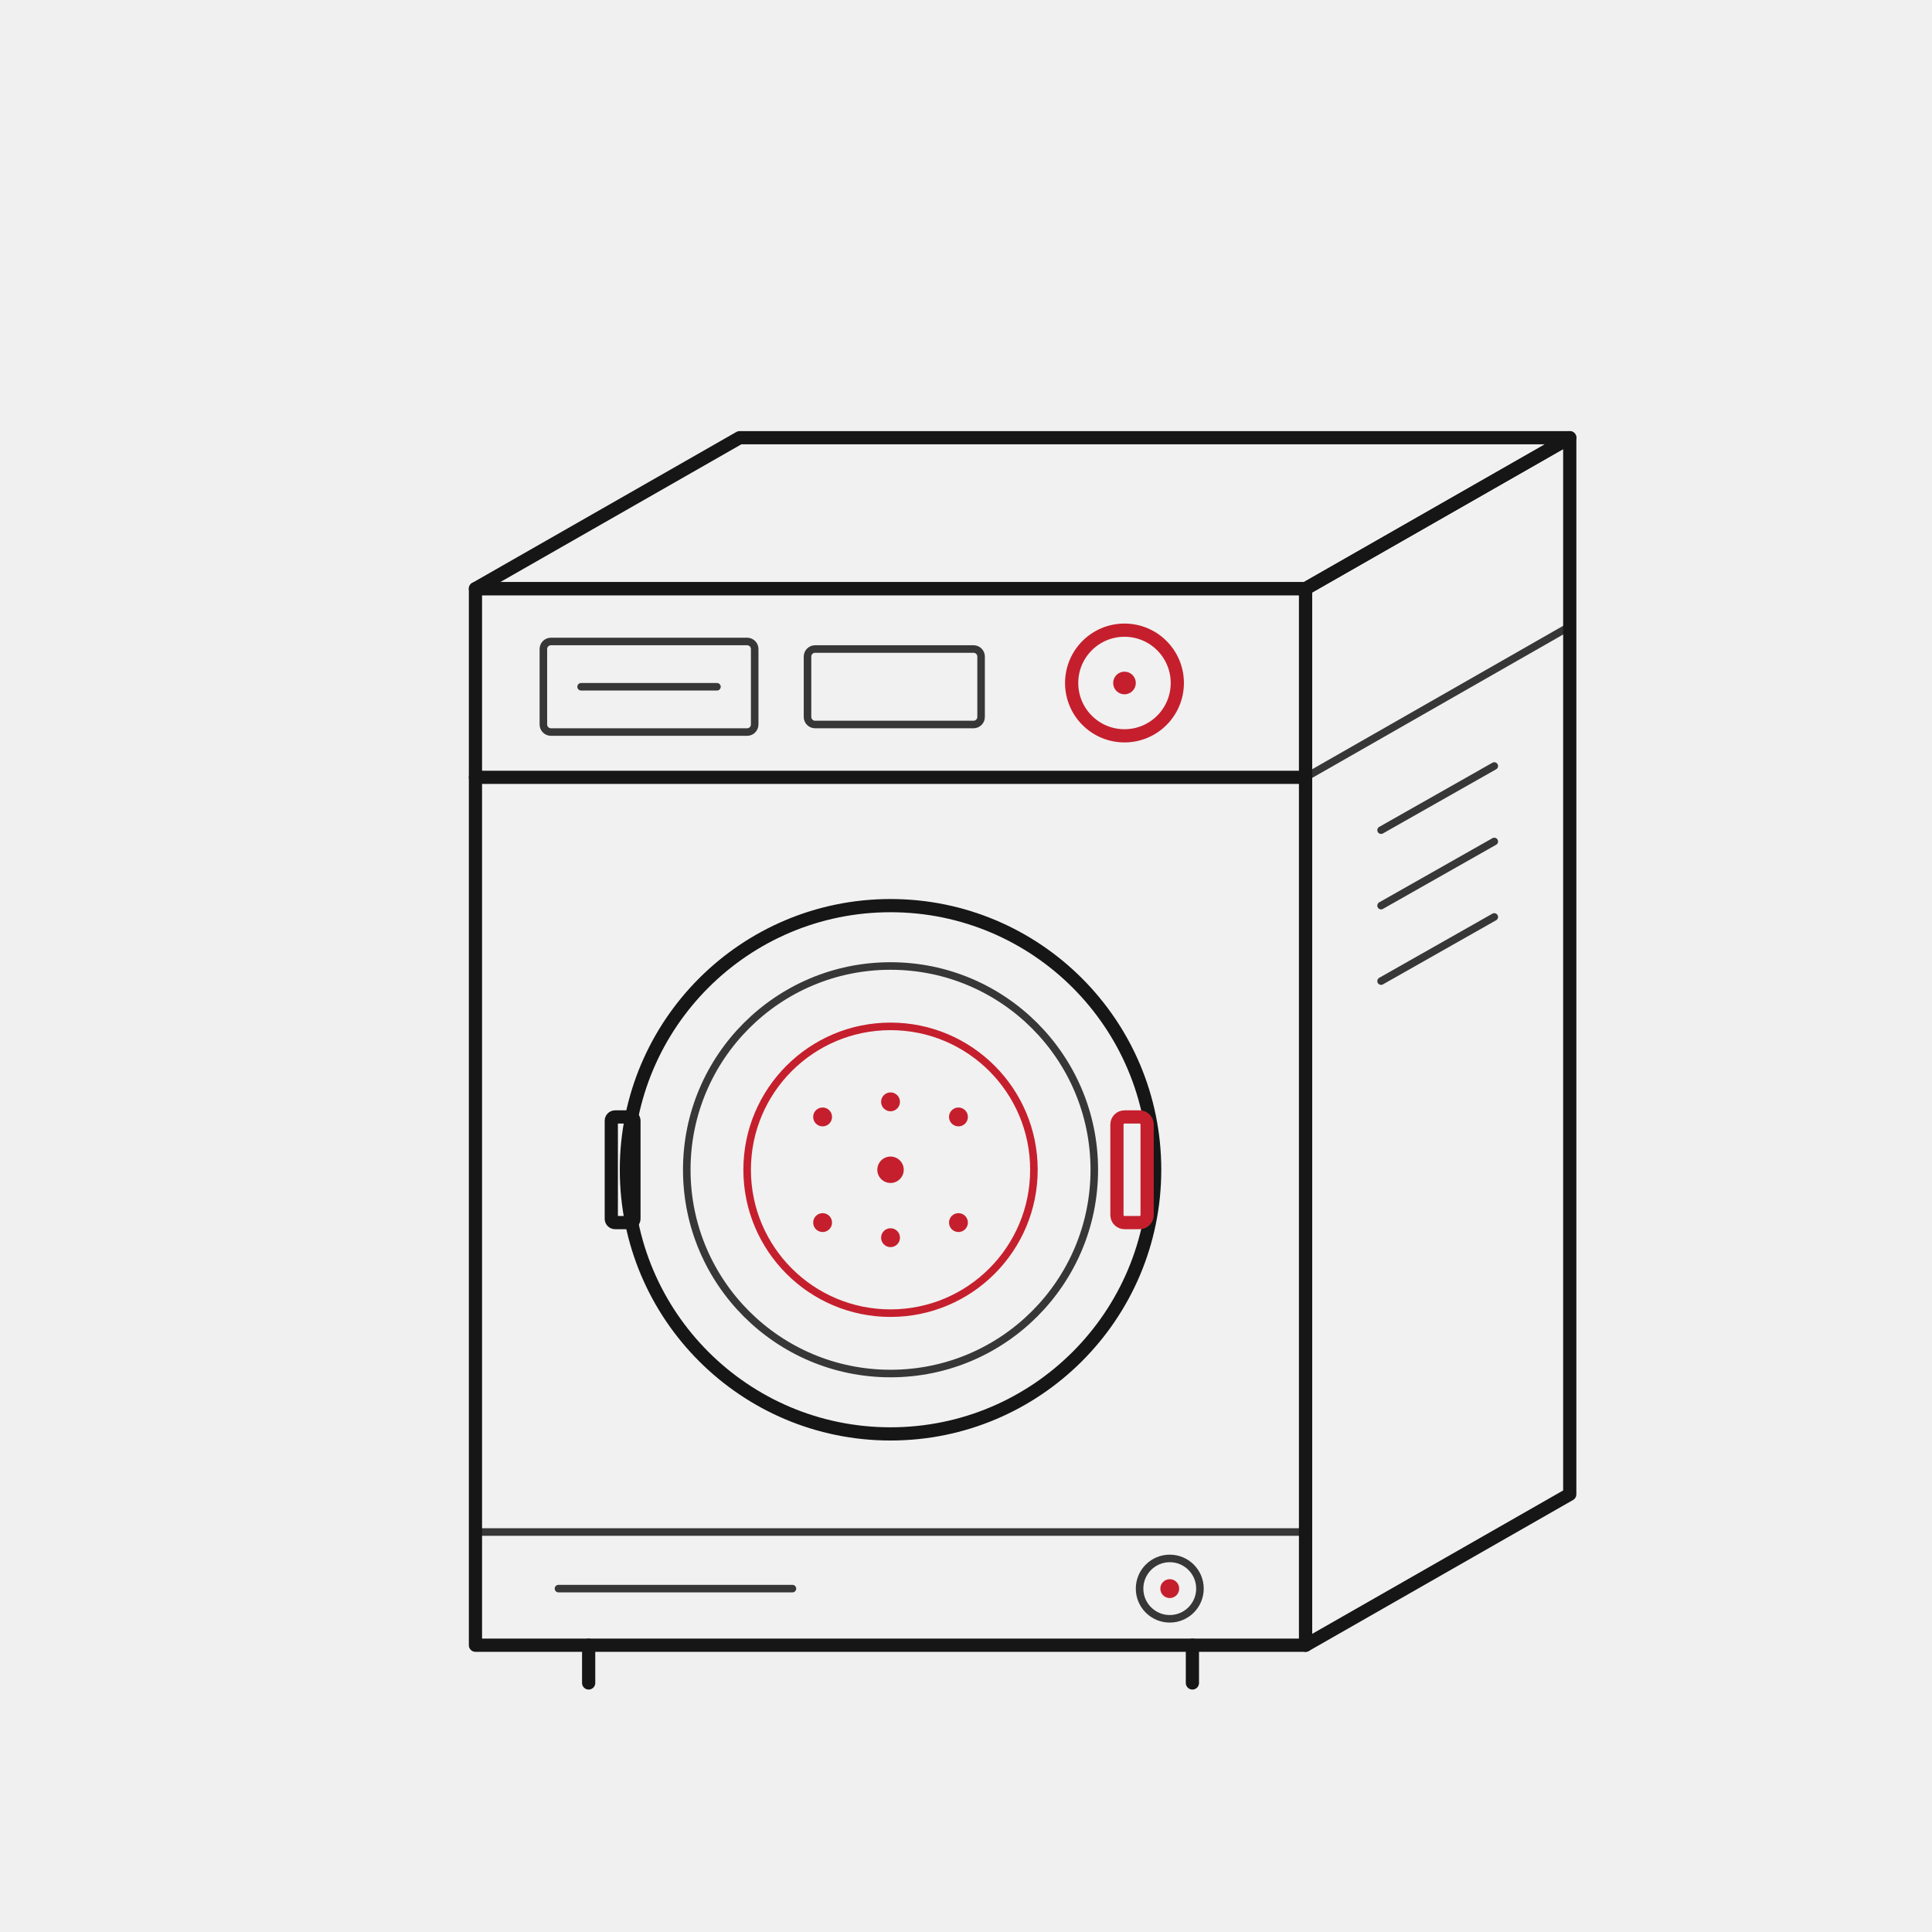
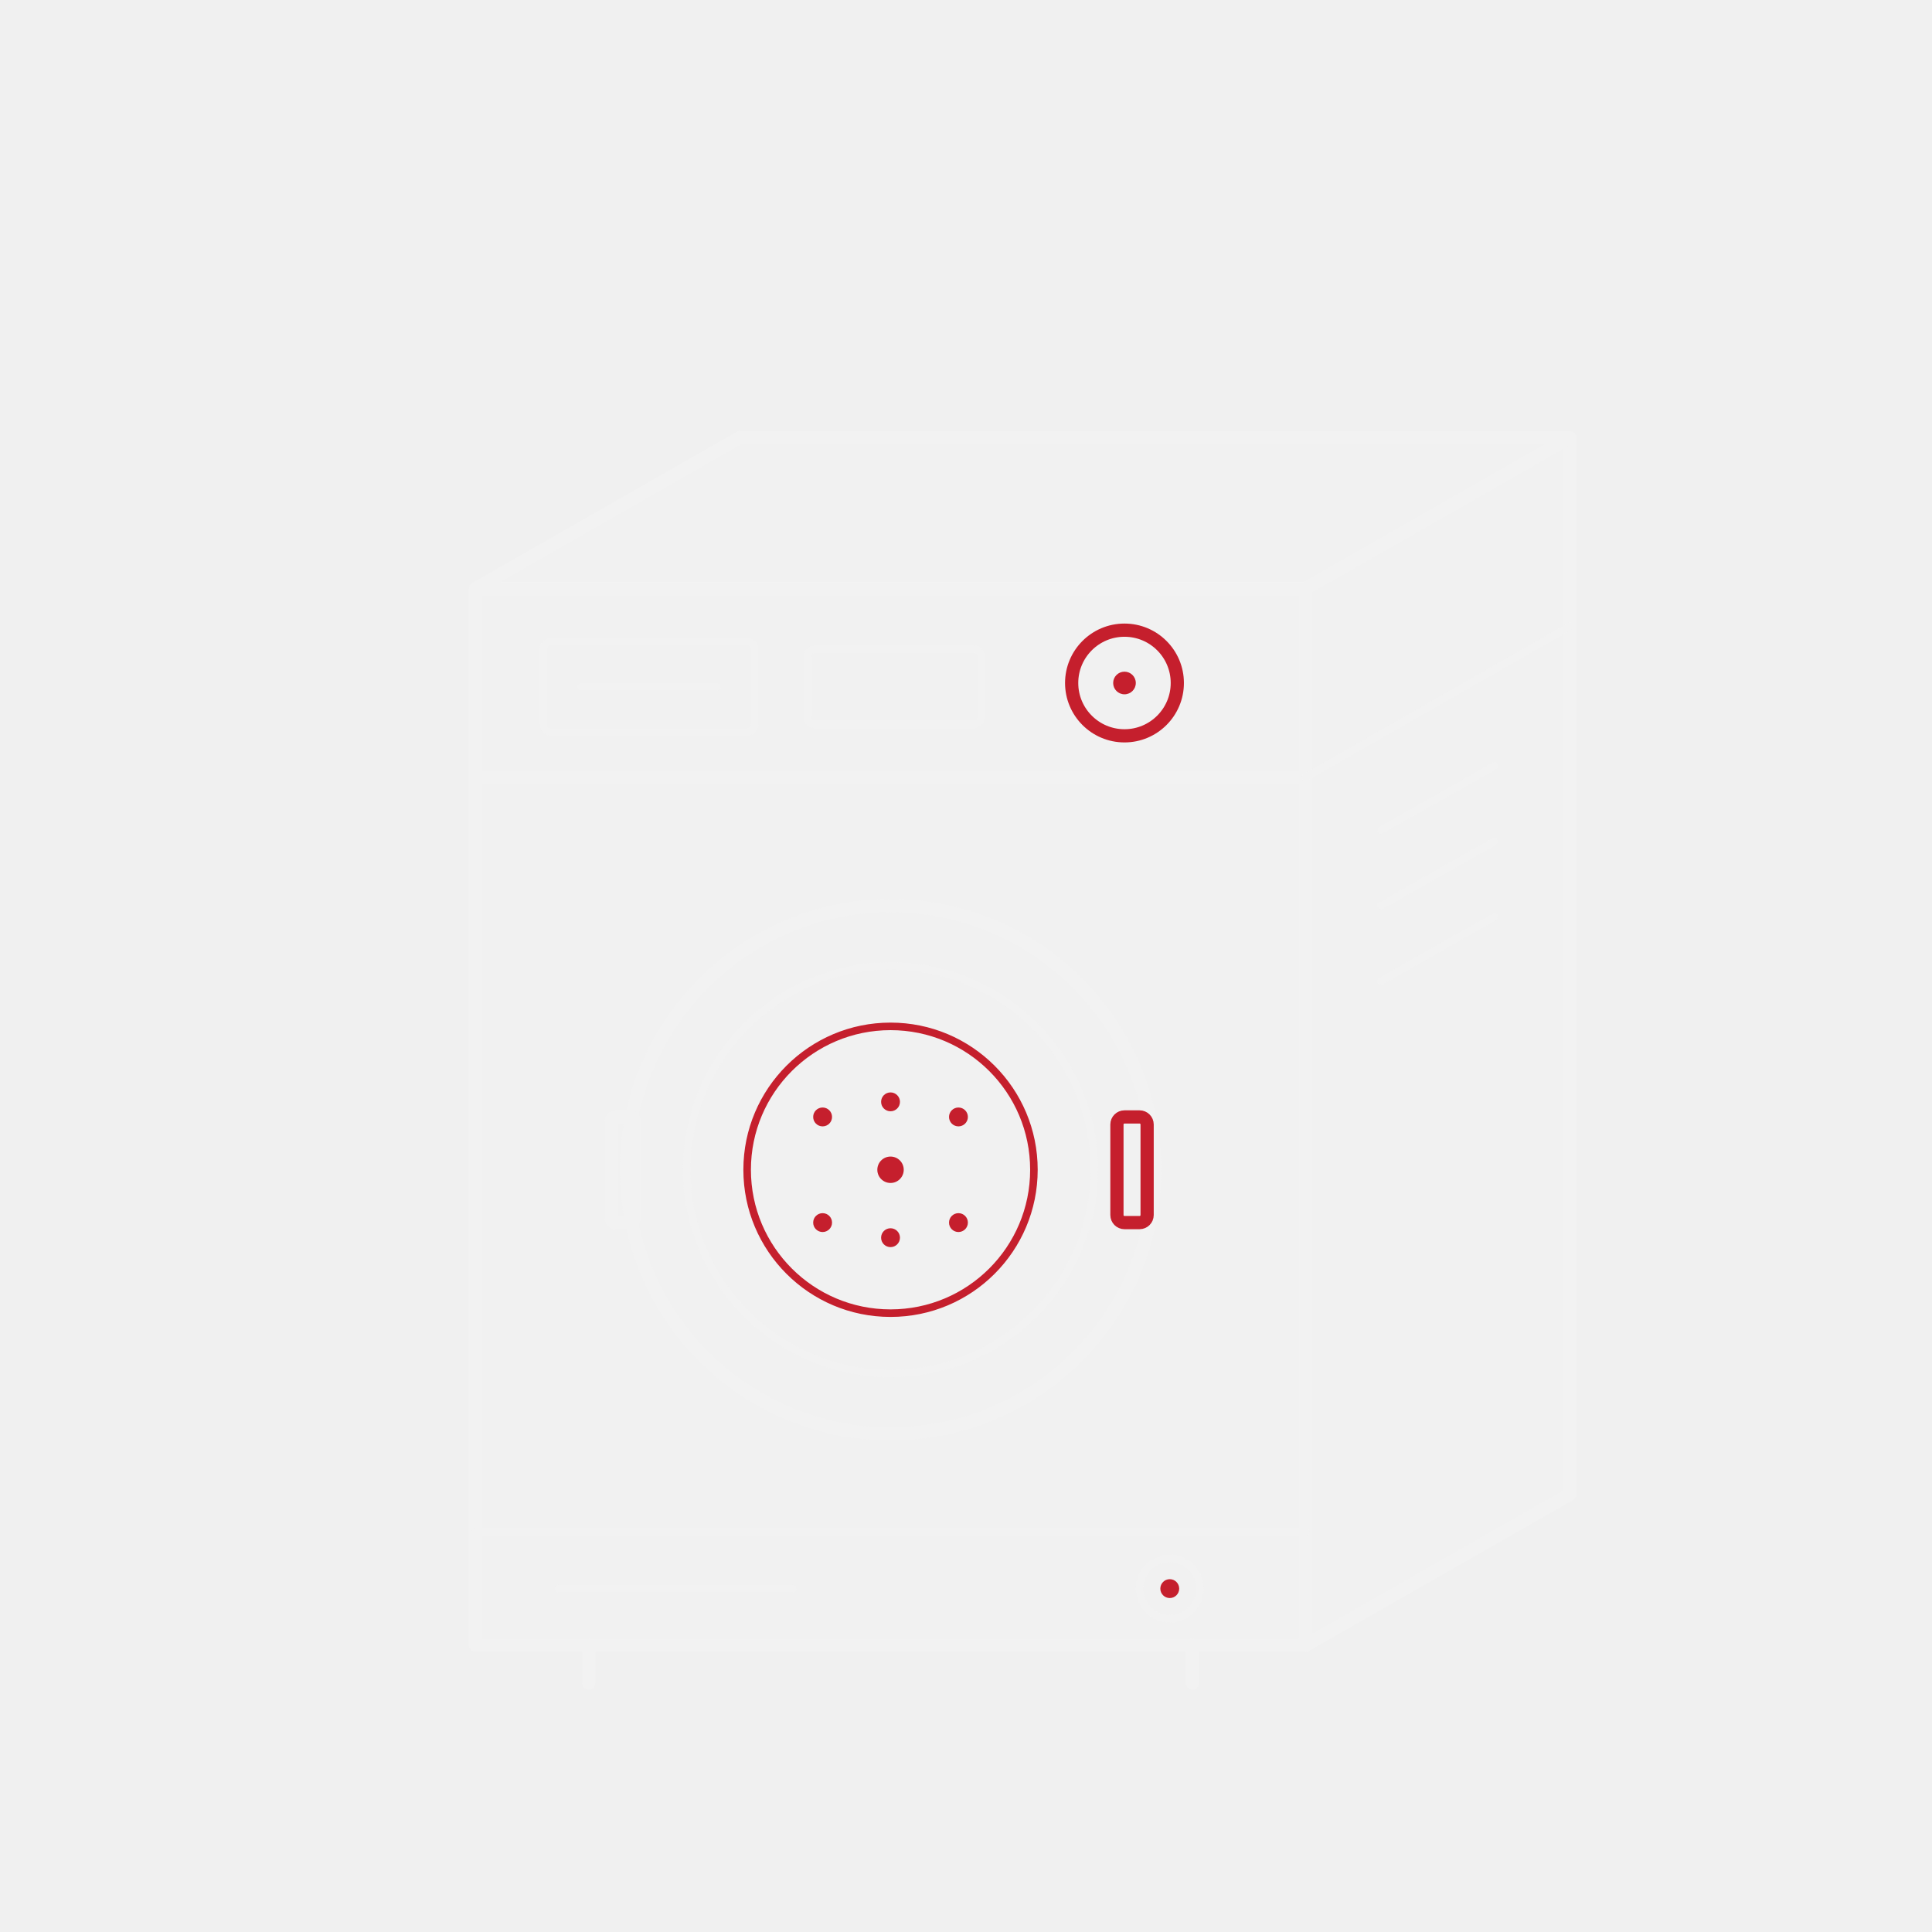
- <svg xmlns="http://www.w3.org/2000/svg" viewBox="0 0 512 512" fill="none" role="img" aria-label="Speed Queen front-load washer isometric">
-   <style>
- .ln{fill:none;stroke:#161616;stroke-width:3.5;stroke-linejoin:round;stroke-linecap:round}
- .thin{fill:none;stroke:#161616;stroke-width:2;stroke-linejoin:round;stroke-linecap:round;opacity:.85}
- .face{fill:#fff;fill-opacity:.05;stroke:#161616;stroke-width:3.5;stroke-linejoin:round;stroke-linecap:round}
- .red{fill:none;stroke:#c51f2d;stroke-width:3.5;stroke-linejoin:round;stroke-linecap:round}
- .red-thin{fill:none;stroke:#c51f2d;stroke-width:2;stroke-linejoin:round;stroke-linecap:round}
- .red-fill{fill:#c51f2d;stroke:none}
- @media (prefers-color-scheme:dark){
- .ln,.thin{stroke:#F2F2F2}
- .face{stroke:#F2F2F2}
- }
- </style>
-   <path class="face" d="M126 156 L346 156 L346 436 L126 436 Z" />
-   <path class="face" d="M346 156 L416 116 L416 396 L346 436 Z" />
-   <path class="face" d="M126 156 L196 116 L416 116 L346 156 Z" />
-   <path class="ln" d="M126 206 H346" />
-   <path class="thin" d="M346 206 L416 166" />
-   <rect class="thin" x="144" y="170" width="56" height="24" rx="2" />
-   <path class="thin" d="M154 182 H190" />
-   <rect class="thin" x="214" y="172" width="46" height="20" rx="2" />
-   <circle class="red" cx="298" cy="181" r="14" />
-   <circle cx="298" cy="181" r="3" class="red-fill" />
-   <circle class="ln" cx="236" cy="310" r="70" />
-   <circle class="thin" cx="236" cy="310" r="54" />
-   <circle class="red-thin" cx="236" cy="310" r="38" />
-   <circle cx="218" cy="296" r="2.5" class="red-fill" />
-   <circle cx="236" cy="292" r="2.5" class="red-fill" />
-   <circle cx="254" cy="296" r="2.5" class="red-fill" />
-   <circle cx="218" cy="324" r="2.5" class="red-fill" />
-   <circle cx="236" cy="328" r="2.5" class="red-fill" />
-   <circle cx="254" cy="324" r="2.5" class="red-fill" />
-   <circle cx="236" cy="310" r="3.5" class="red-fill" />
-   <rect class="ln" x="162" y="296" width="6" height="28" rx="1" />
-   <rect class="red" x="296" y="296" width="8" height="28" rx="2" />
-   <path class="thin" d="M126 406 H346" />
-   <circle class="thin" cx="310" cy="421" r="8" />
-   <circle cx="310" cy="421" r="2.5" class="red-fill" />
-   <path class="thin" d="M148 421 H210" />
-   <path class="thin" d="M366 220 L396 203 M366 240 L396 223 M366 260 L396 243" />
-   <path class="ln" d="M156 436 V446 M316 436 V446" />
+ <svg xmlns="http://www.w3.org/2000/svg" viewBox="0 0 512 512" fill="none">
+   <path d="M126 156 L346 156 L346 436 L126 436 Z" fill="#FFFFFF" fill-opacity="0.05" stroke="#F2F2F2" stroke-width="3.5" stroke-linecap="round" stroke-linejoin="round" />
+   <path d="M346 156 L416 116 L416 396 L346 436 Z" fill="#FFFFFF" fill-opacity="0.05" stroke="#F2F2F2" stroke-width="3.5" stroke-linecap="round" stroke-linejoin="round" />
+   <path d="M126 156 L196 116 L416 116 L346 156 Z" fill="#FFFFFF" fill-opacity="0.05" stroke="#F2F2F2" stroke-width="3.5" stroke-linecap="round" stroke-linejoin="round" />
+   <path d="M126 206 H346" fill="none" stroke="#F2F2F2" stroke-width="3.5" stroke-linecap="round" stroke-linejoin="round" />
+   <path d="M346 206 L416 166" fill="none" stroke="#F2F2F2" stroke-width="2" stroke-linecap="round" stroke-linejoin="round" opacity="0.85" />
+   <rect x="144" y="170" width="56" height="24" rx="2" fill="none" stroke="#F2F2F2" stroke-width="2" stroke-linecap="round" stroke-linejoin="round" opacity="0.85" />
+   <path d="M154 182 H190" fill="none" stroke="#F2F2F2" stroke-width="2" stroke-linecap="round" stroke-linejoin="round" opacity="0.85" />
+   <rect x="214" y="172" width="46" height="20" rx="2" fill="none" stroke="#F2F2F2" stroke-width="2" stroke-linecap="round" stroke-linejoin="round" opacity="0.85" />
+   <circle cx="298" cy="181" r="14" fill="none" stroke="#C51F2D" stroke-width="3.5" stroke-linecap="round" stroke-linejoin="round" />
+   <circle cx="298" cy="181" r="3" fill="#C51F2D" stroke="none" />
+   <circle cx="236" cy="310" r="70" fill="none" stroke="#F2F2F2" stroke-width="3.5" stroke-linecap="round" stroke-linejoin="round" />
+   <circle cx="236" cy="310" r="54" fill="none" stroke="#F2F2F2" stroke-width="2" stroke-linecap="round" stroke-linejoin="round" opacity="0.85" />
+   <circle cx="236" cy="310" r="38" fill="none" stroke="#C51F2D" stroke-width="2" stroke-linecap="round" stroke-linejoin="round" />
+   <circle cx="218" cy="296" r="2.5" fill="#C51F2D" stroke="none" />
+   <circle cx="236" cy="292" r="2.5" fill="#C51F2D" stroke="none" />
+   <circle cx="254" cy="296" r="2.5" fill="#C51F2D" stroke="none" />
+   <circle cx="218" cy="324" r="2.5" fill="#C51F2D" stroke="none" />
+   <circle cx="236" cy="328" r="2.5" fill="#C51F2D" stroke="none" />
+   <circle cx="254" cy="324" r="2.5" fill="#C51F2D" stroke="none" />
+   <circle cx="236" cy="310" r="3.5" fill="#C51F2D" stroke="none" />
+   <rect x="162" y="296" width="6" height="28" rx="1" fill="none" stroke="#F2F2F2" stroke-width="3.5" stroke-linecap="round" stroke-linejoin="round" />
+   <rect x="296" y="296" width="8" height="28" rx="2" fill="none" stroke="#C51F2D" stroke-width="3.5" stroke-linecap="round" stroke-linejoin="round" />
+   <path d="M126 406 H346" fill="none" stroke="#F2F2F2" stroke-width="2" stroke-linecap="round" stroke-linejoin="round" opacity="0.85" />
+   <circle cx="310" cy="421" r="8" fill="none" stroke="#F2F2F2" stroke-width="2" stroke-linecap="round" stroke-linejoin="round" opacity="0.85" />
+   <circle cx="310" cy="421" r="2.5" fill="#C51F2D" stroke="none" />
+   <path d="M148 421 H210" fill="none" stroke="#F2F2F2" stroke-width="2" stroke-linecap="round" stroke-linejoin="round" opacity="0.85" />
+   <path d="M366 220 L396 203 M366 240 L396 223 M366 260 L396 243" fill="none" stroke="#F2F2F2" stroke-width="2" stroke-linecap="round" stroke-linejoin="round" opacity="0.85" />
+   <path d="M156 436 V446 M316 436 V446" fill="none" stroke="#F2F2F2" stroke-width="3.5" stroke-linecap="round" stroke-linejoin="round" />
</svg>
